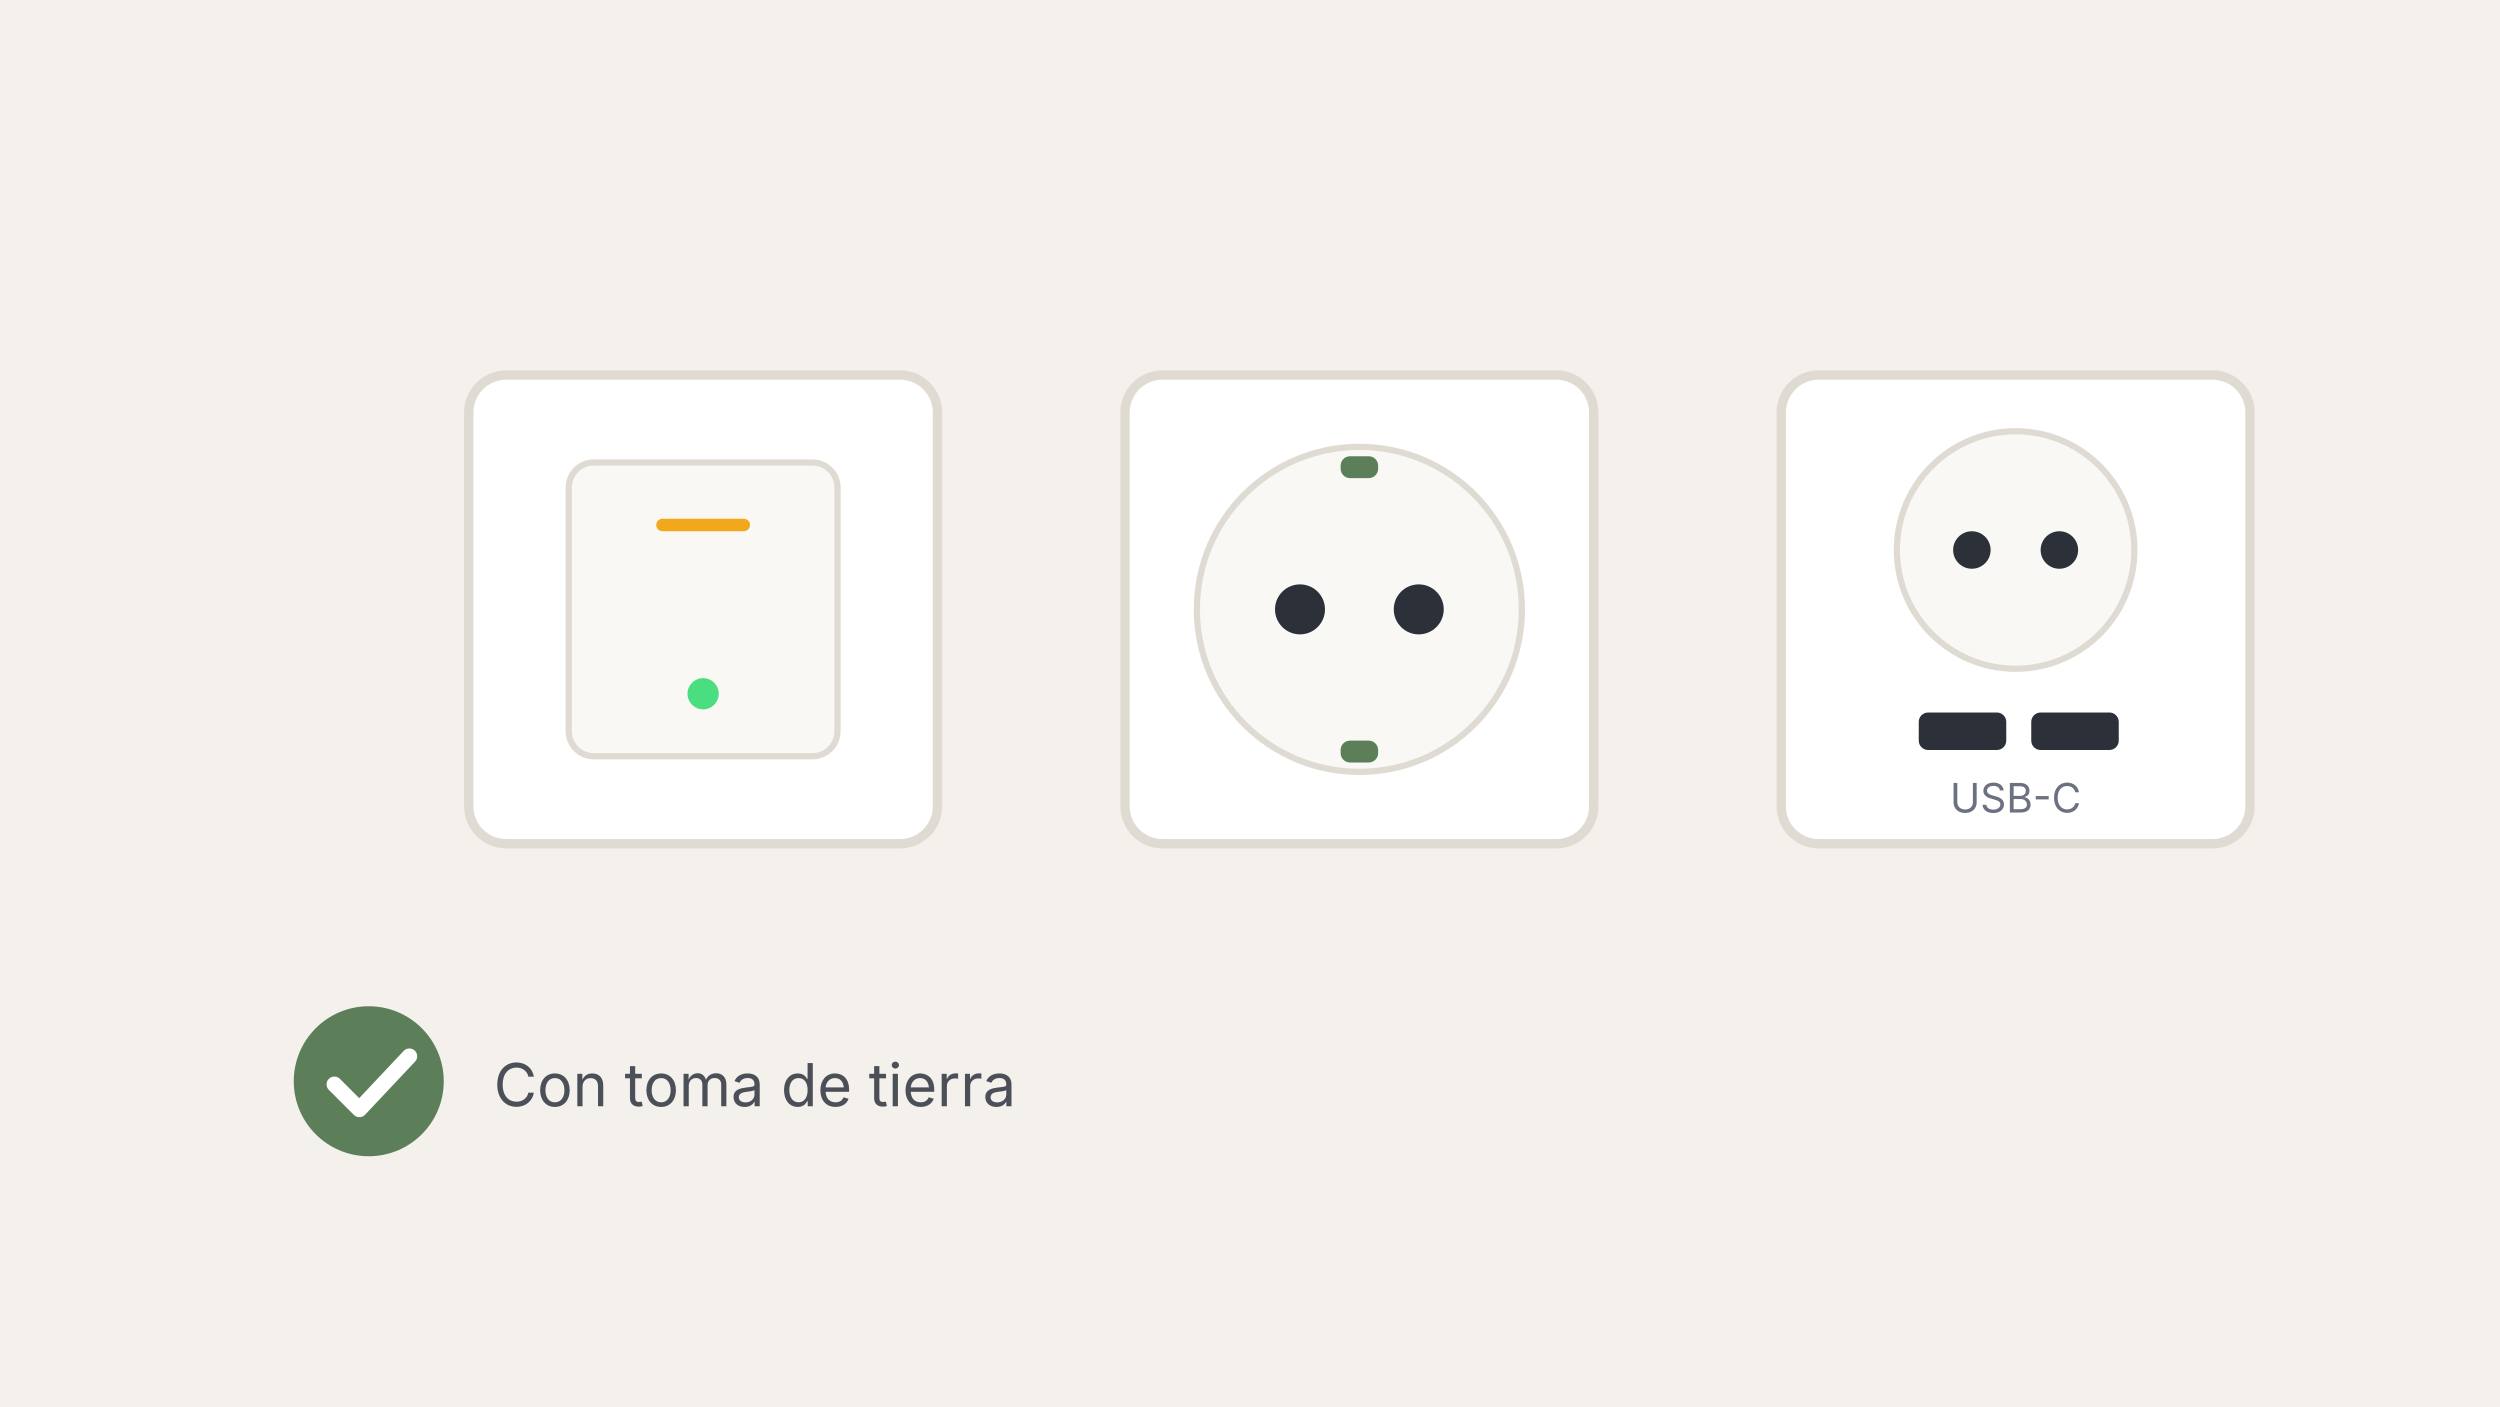
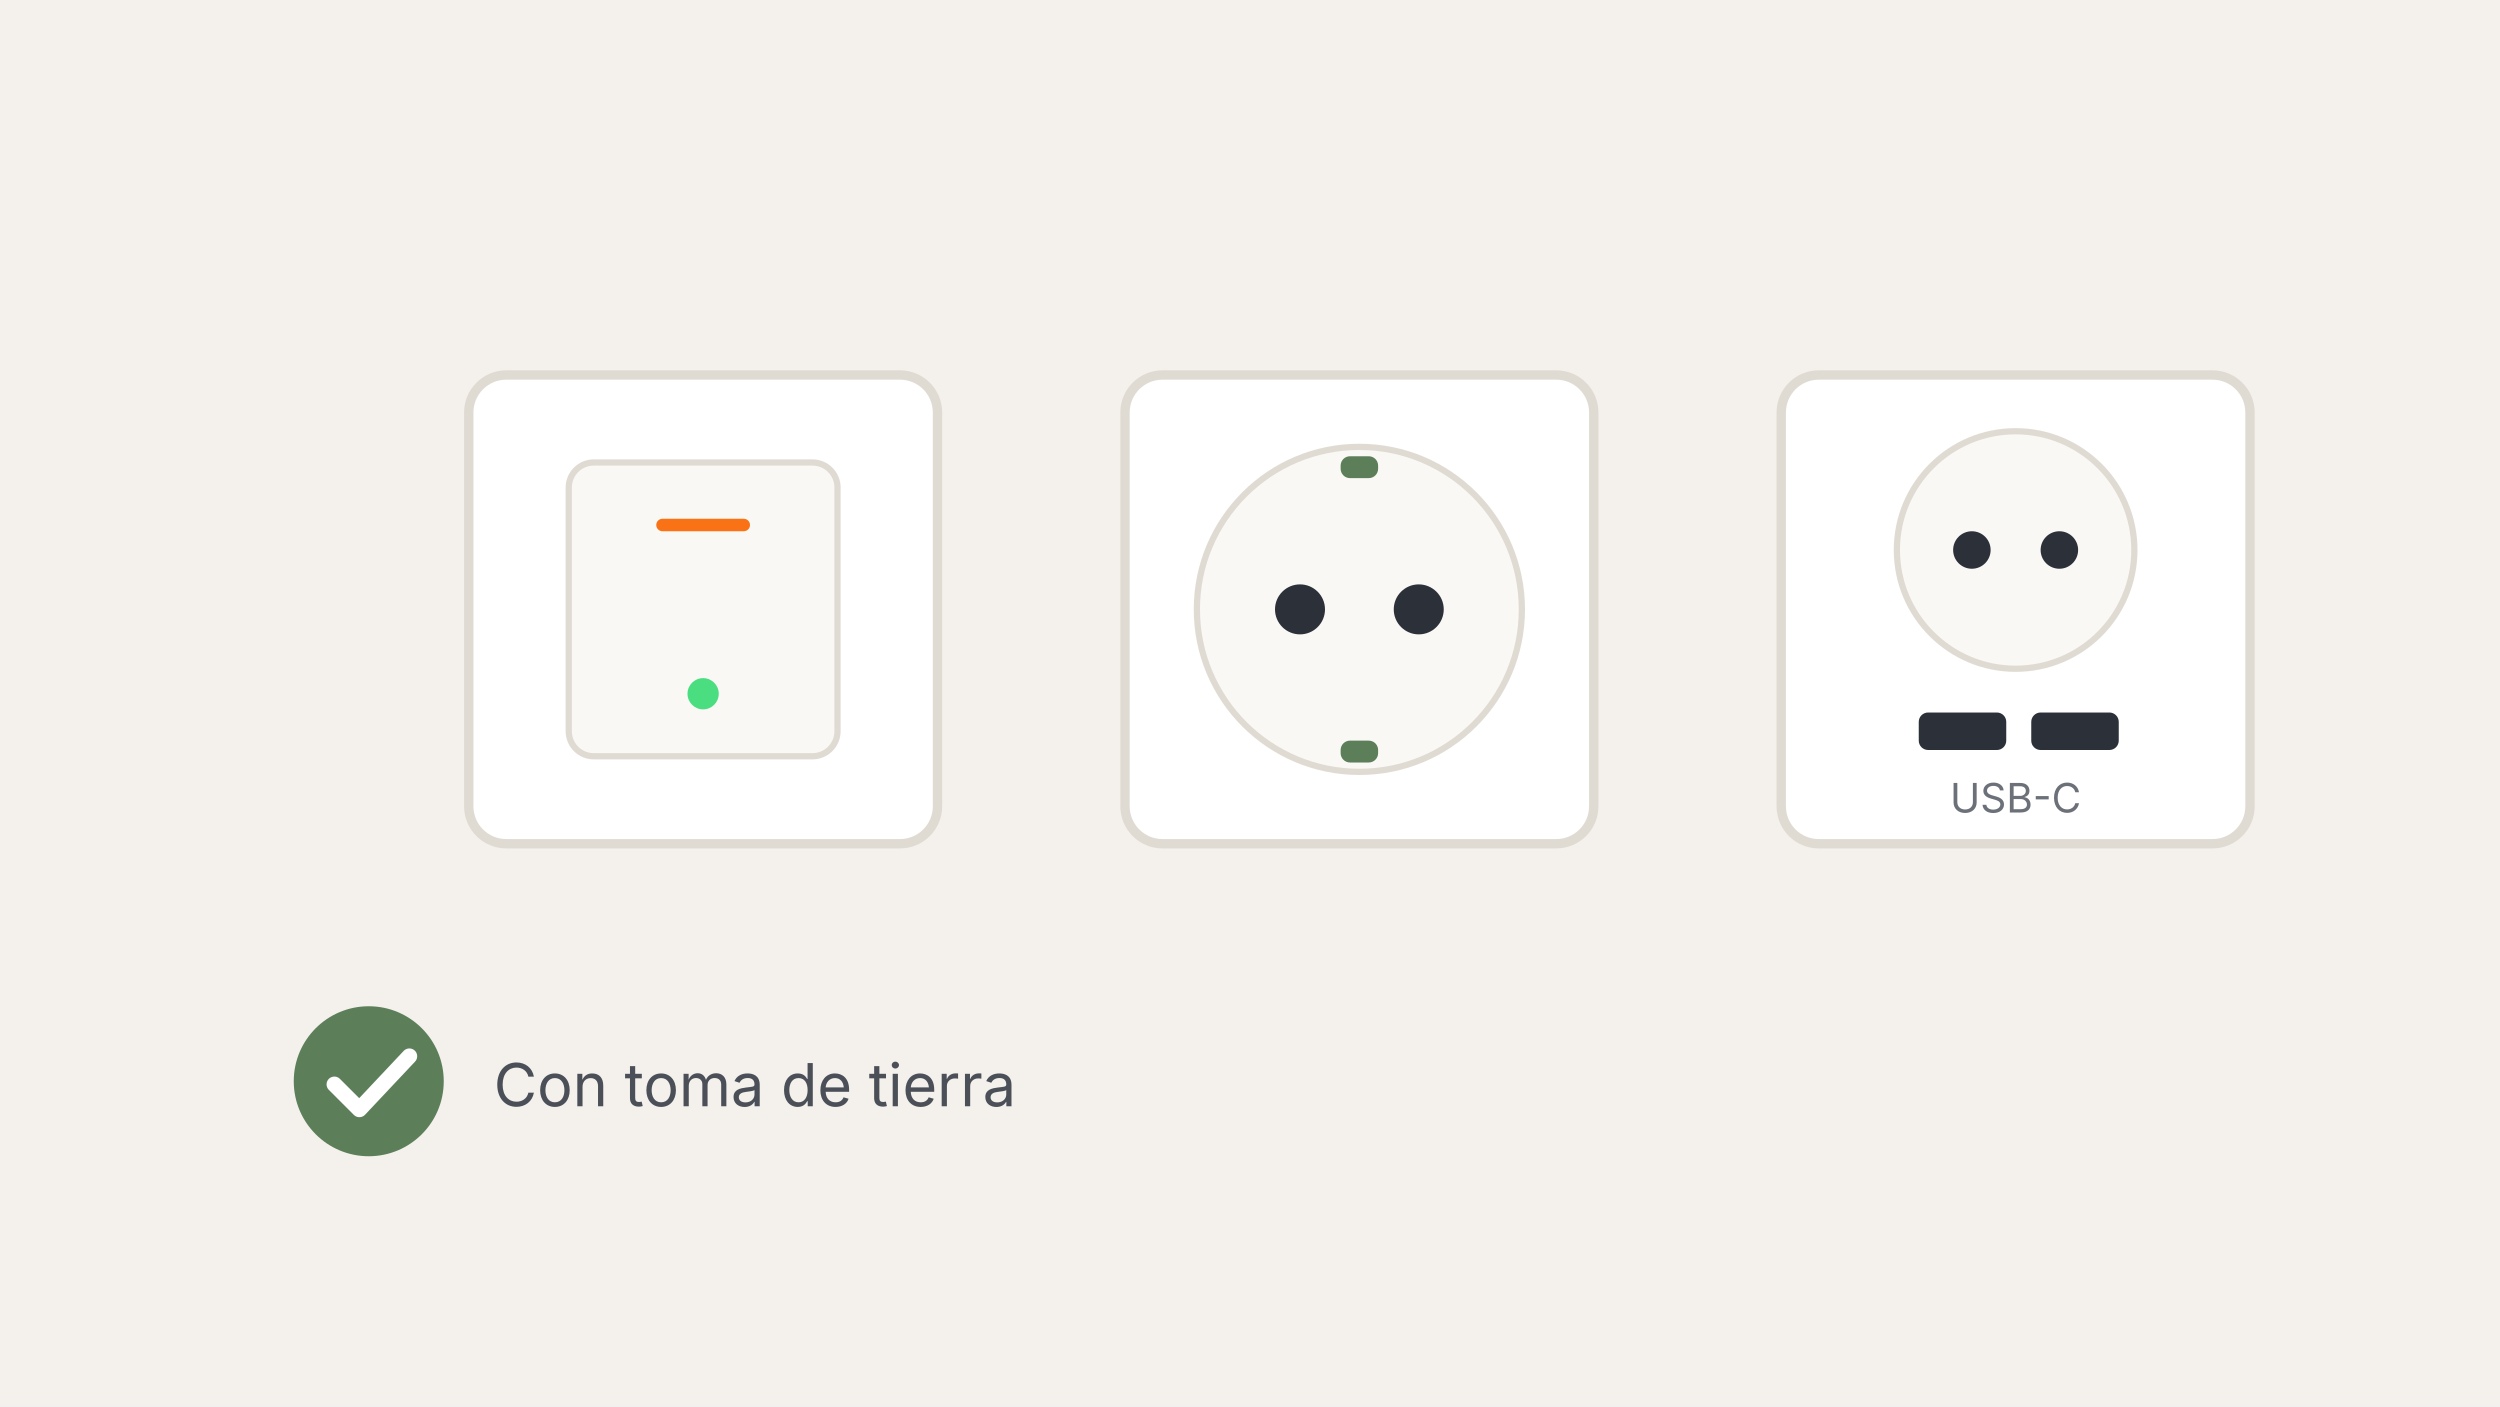
<svg xmlns="http://www.w3.org/2000/svg" viewBox="0 0 800 450" width="800" height="450" role="img" aria-label="Ilustración de mecanismos nuevos: interruptor, enchufe con toma de tierra y enchufe con USB">
  <rect width="800" height="450" fill="#F4F1EC" />
  <g transform="translate(150 120)">
    <rect width="150" height="150" rx="12" fill="#FFFFFF" />
    <rect width="150" height="150" rx="12" fill="none" stroke="#E0DBD2" stroke-width="3" />
    <rect x="32" y="28" width="86" height="94" rx="8" fill="#FAF8F5" />
    <rect x="32" y="28" width="86" height="94" rx="8" fill="none" stroke="#E0DBD2" stroke-width="2" />
-     <rect x="60" y="46" width="30" height="4" rx="2" fill="#F2A81C" />
+     <rect x="60" y="46" width="30" height="4" rx="2" fill="#F97316" />
    <circle cx="75" cy="102" r="5" fill="#4ADE80" />
  </g>
  <g transform="translate(360 120)">
    <rect width="150" height="150" rx="12" fill="#FFFFFF" />
    <rect width="150" height="150" rx="12" fill="none" stroke="#E0DBD2" stroke-width="3" />
    <circle cx="75" cy="75" r="52" fill="#FAF8F5" />
    <circle cx="75" cy="75" r="52" fill="none" stroke="#E0DBD2" stroke-width="2" />
    <circle cx="56" cy="75" r="8" fill="#2B3039" />
    <circle cx="94" cy="75" r="8" fill="#2B3039" />
    <rect x="69" y="26" width="12" height="7" rx="3" fill="#5C7F5A" />
    <rect x="69" y="117" width="12" height="7" rx="3" fill="#5C7F5A" />
  </g>
  <g transform="translate(570 120)">
    <rect width="150" height="150" rx="12" fill="#FFFFFF" />
    <rect width="150" height="150" rx="12" fill="none" stroke="#E0DBD2" stroke-width="3" />
    <circle cx="75" cy="56" r="38" fill="#FAF8F5" />
    <circle cx="75" cy="56" r="38" fill="none" stroke="#E0DBD2" stroke-width="2" />
    <circle cx="61" cy="56" r="6" fill="#2B3039" />
    <circle cx="89" cy="56" r="6" fill="#2B3039" />
    <rect x="44" y="108" width="28" height="12" rx="3" fill="#2B3039" />
    <rect x="80" y="108" width="28" height="12" rx="3" fill="#2B3039" />
-     <text x="75" y="140" font-family="Inter, sans-serif" font-size="13" fill="#6B7180" text-anchor="middle">USB-C</text>
+     <text x="75" y="140" font-family="Inter, sans-serif" font-size="13" fill="#6C7079" text-anchor="middle">USB-C</text>
  </g>
  <g transform="translate(94 322)">
    <circle cx="24" cy="24" r="24" fill="#5C7F5A" />
    <path d="M13 25l8 8 16-17" fill="none" stroke="#fff" stroke-width="5" stroke-linecap="round" stroke-linejoin="round" />
  </g>
  <text x="158" y="354" font-family="Inter, sans-serif" font-size="19" fill="#4A4F58">Con toma de tierra</text>
</svg>
